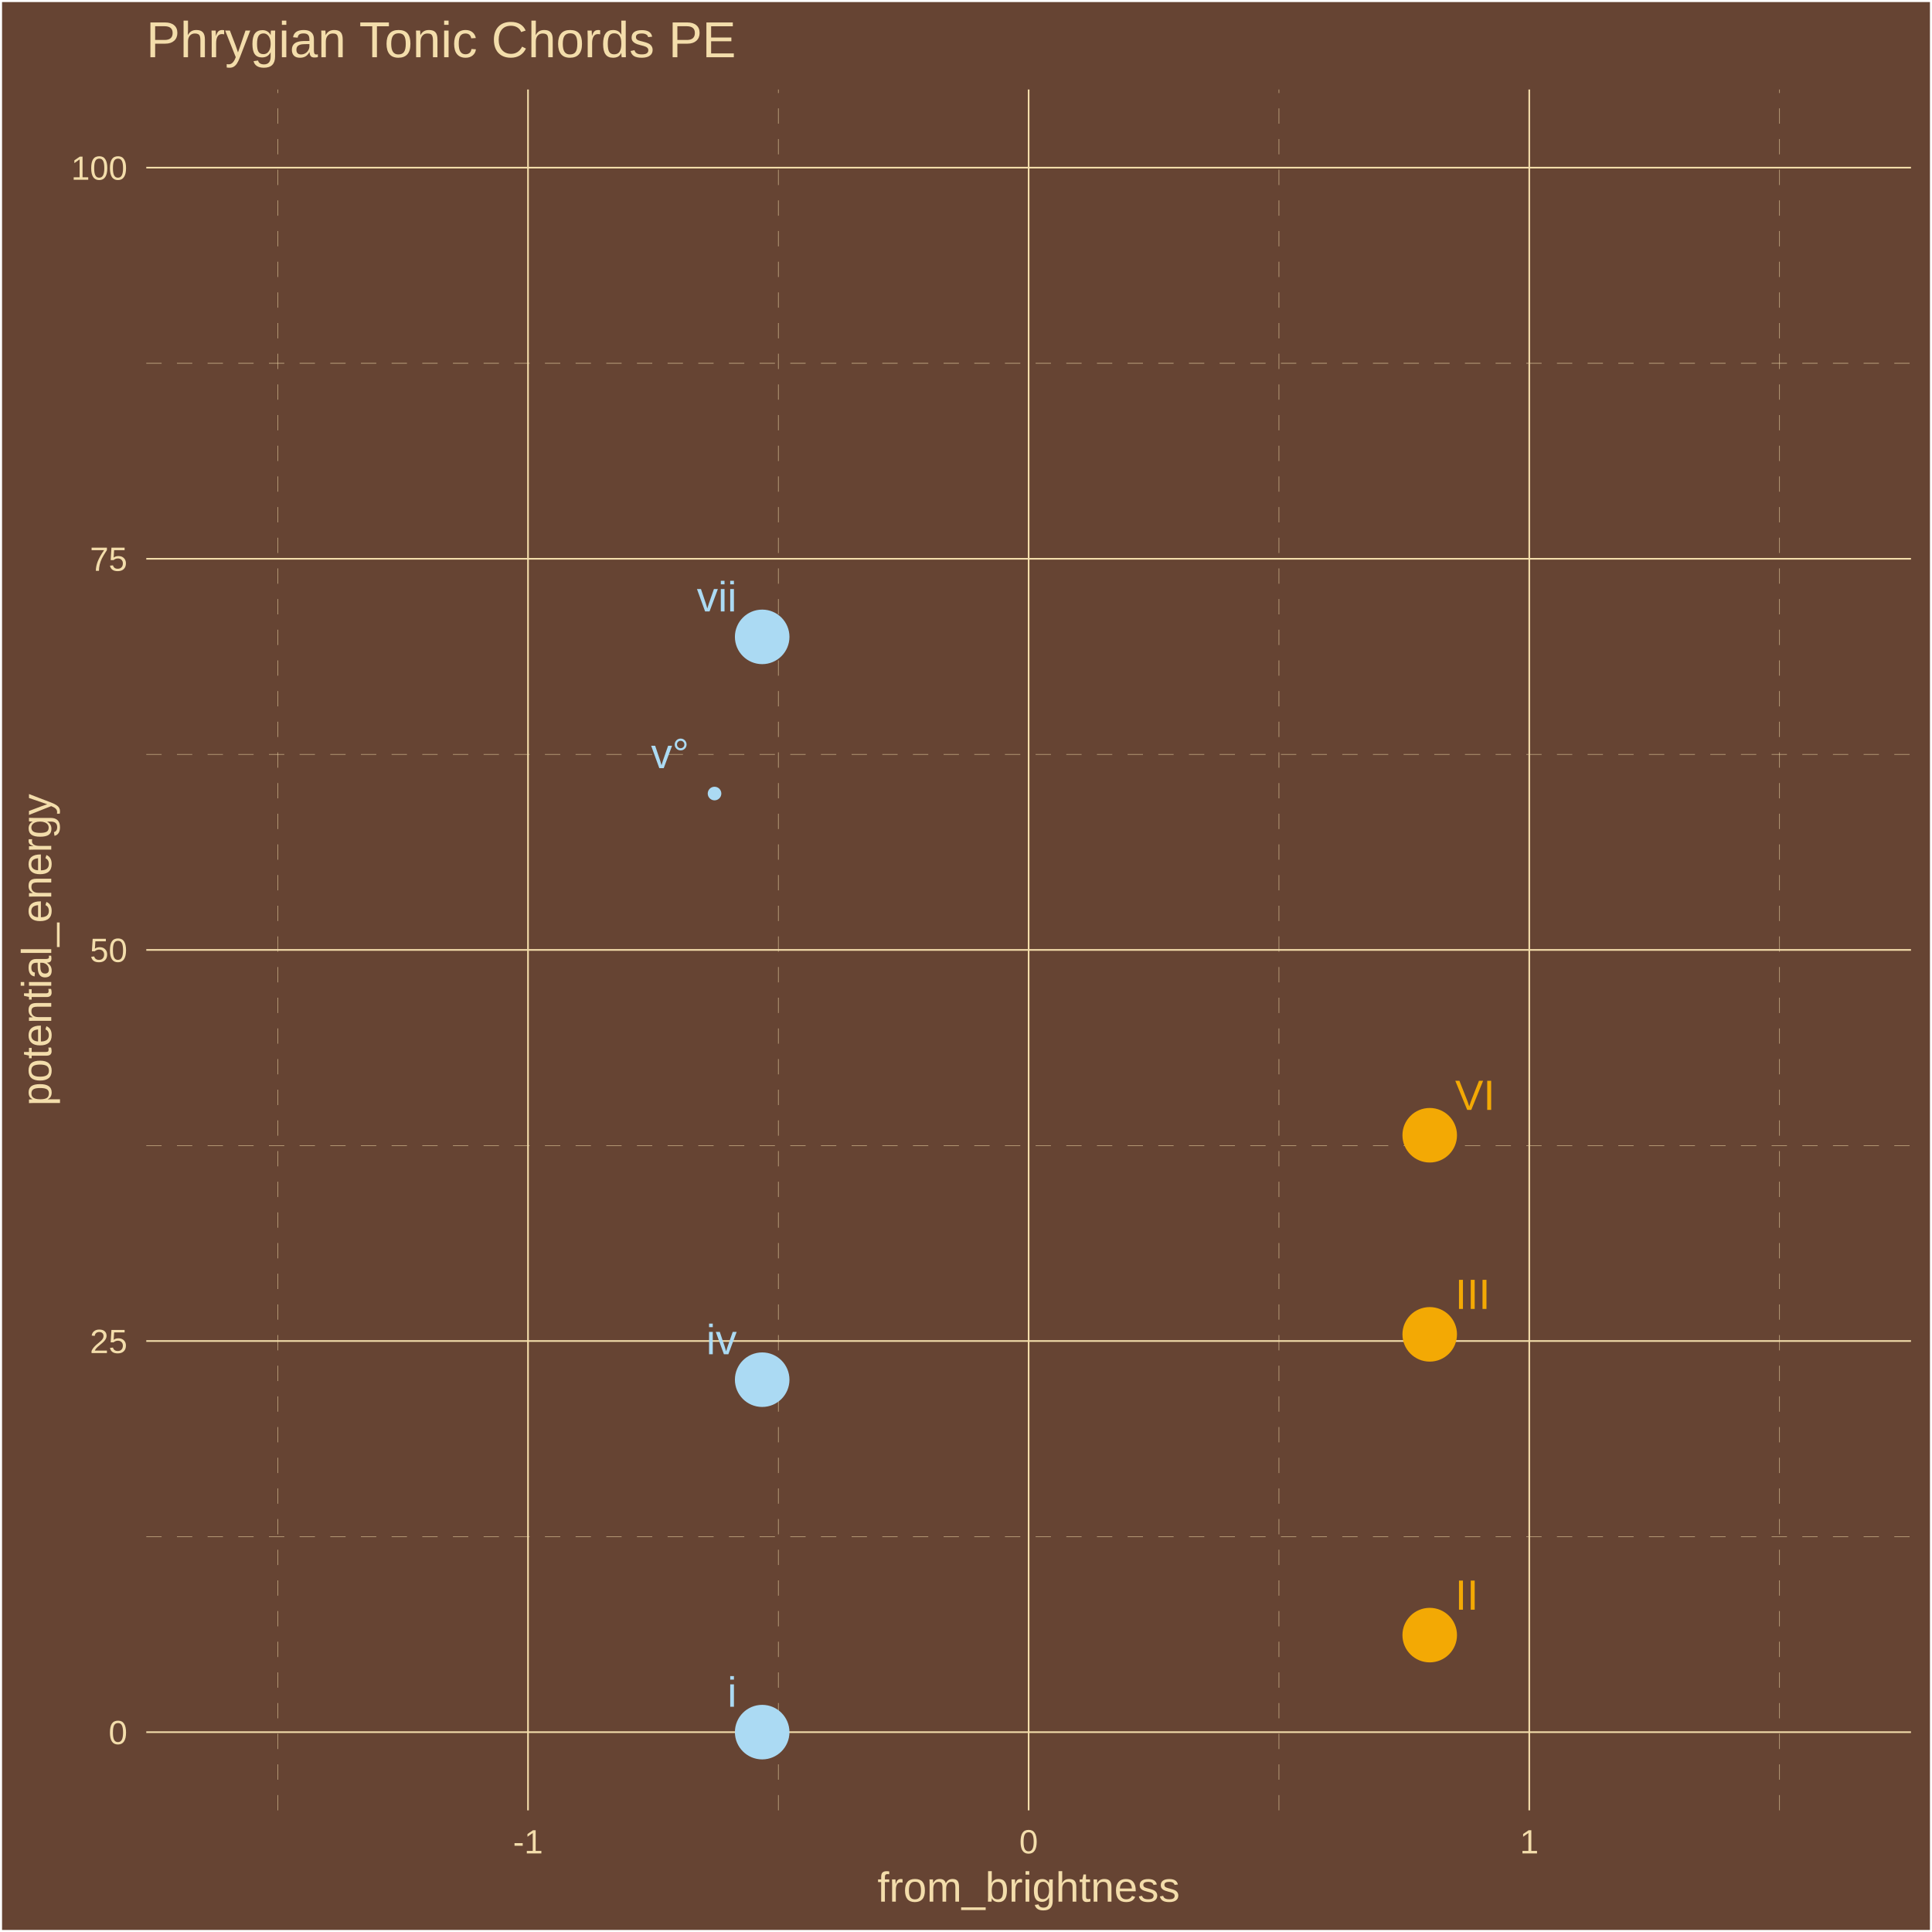
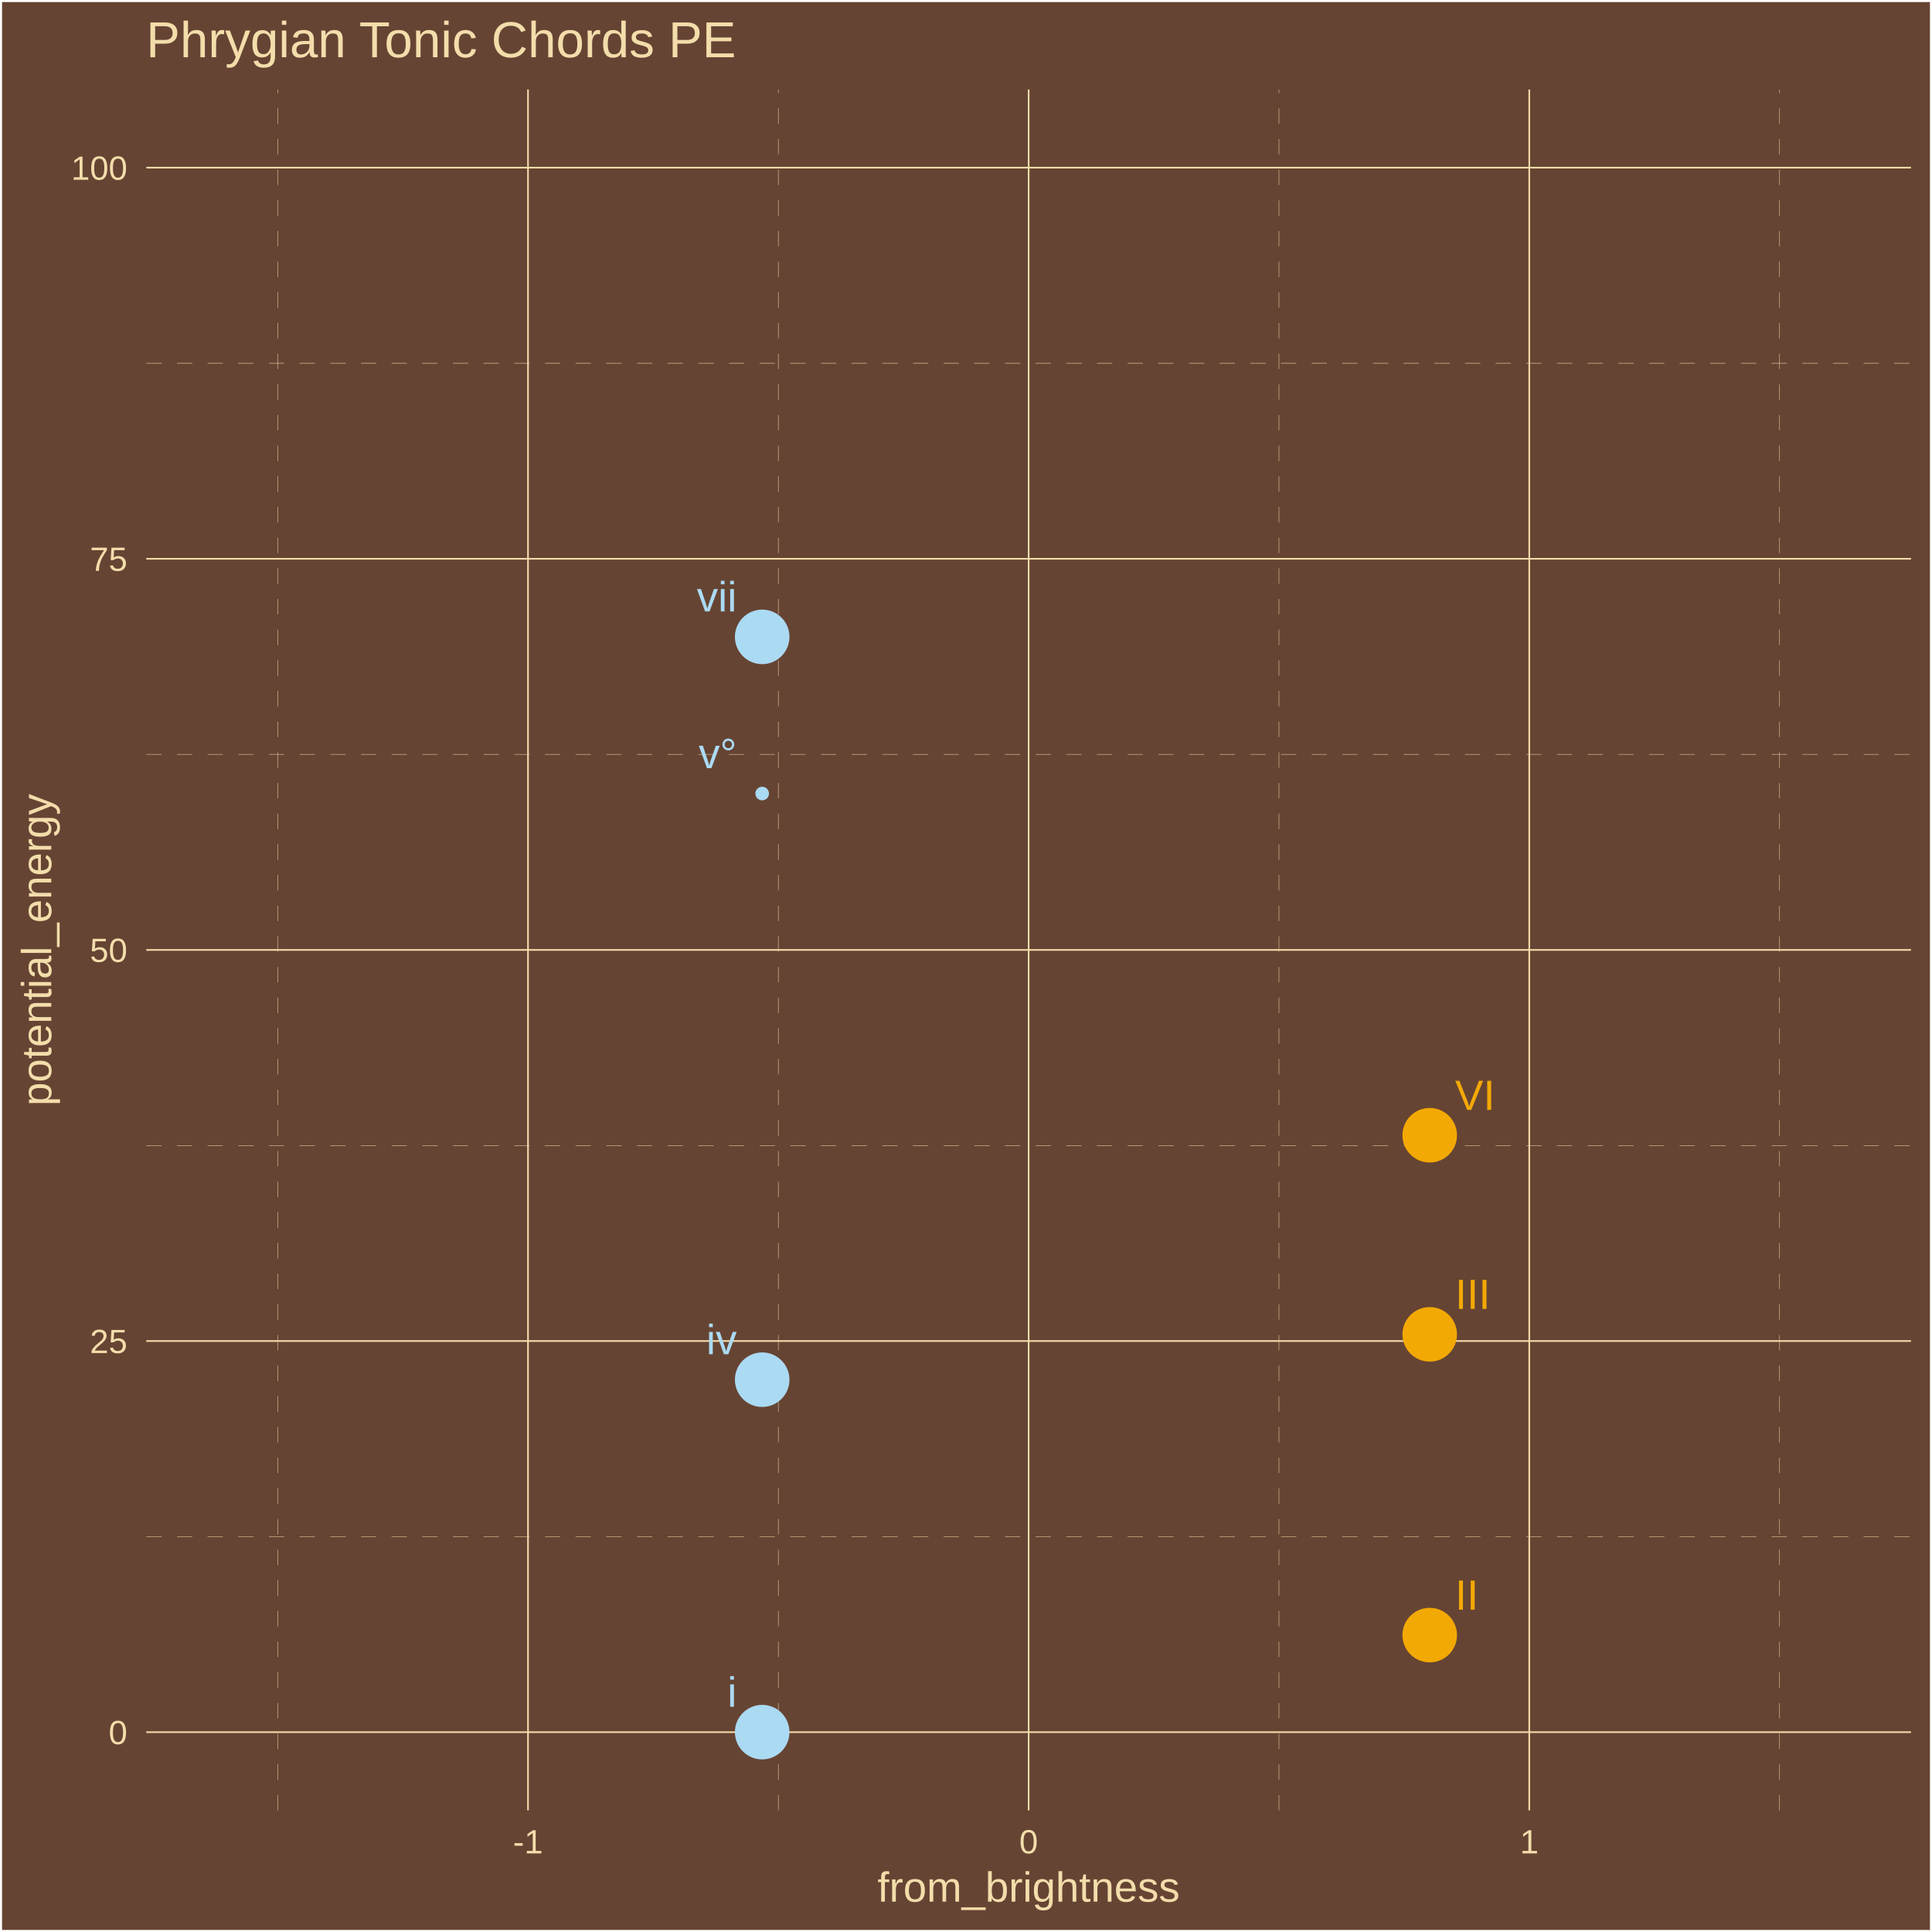
<svg xmlns="http://www.w3.org/2000/svg" class="svglite" width="504.00pt" height="504.00pt" viewBox="0 0 504.00 504.00">
  <defs>
    <style type="text/css">
    .svglite line, .svglite polyline, .svglite polygon, .svglite path, .svglite rect, .svglite circle {
      fill: none;
      stroke: #000000;
      stroke-linecap: round;
      stroke-linejoin: round;
      stroke-miterlimit: 10.00;
    }
    .svglite text {
      white-space: pre;
    }
  </style>
  </defs>
  <rect width="100%" height="100%" style="stroke: none; fill: #664433;" />
  <defs>
    <clipPath id="cpMC4wMHw1MDQuMDB8MC4wMHw1MDQuMDA=">
      <rect x="0.00" y="0.00" width="504.00" height="504.00" />
    </clipPath>
  </defs>
  <g clip-path="url(#cpMC4wMHw1MDQuMDB8MC4wMHw1MDQuMDA=)">
    <rect x="0.00" y="0" width="504.00" height="504.00" style="stroke-width: 1.07; stroke: #FFFFFF; fill: #664433;" />
  </g>
  <defs>
    <clipPath id="cpMzguMTZ8NDk4LjUyfDIzLjM0fDQ3Mi4yNw==">
      <rect x="38.16" y="23.34" width="460.36" height="448.93" />
    </clipPath>
  </defs>
  <g clip-path="url(#cpMzguMTZ8NDk4LjUyfDIzLjM0fDQ3Mi4yNw==)">
    <rect x="38.16" y="23.34" width="460.36" height="448.93" style="stroke-width: 1.07; stroke: none; fill: #664433;" />
    <polyline points="38.16,400.85 498.52,400.85 " style="stroke-width: 0.11; stroke: #F3DDAB; stroke-dasharray: 4.00,4.00; stroke-linecap: butt;" />
    <polyline points="38.16,298.82 498.52,298.82 " style="stroke-width: 0.11; stroke: #F3DDAB; stroke-dasharray: 4.00,4.00; stroke-linecap: butt;" />
    <polyline points="38.16,196.79 498.52,196.79 " style="stroke-width: 0.11; stroke: #F3DDAB; stroke-dasharray: 4.00,4.00; stroke-linecap: butt;" />
    <polyline points="38.16,94.76 498.52,94.76 " style="stroke-width: 0.11; stroke: #F3DDAB; stroke-dasharray: 4.00,4.00; stroke-linecap: butt;" />
    <polyline points="72.44,472.27 72.44,23.34 " style="stroke-width: 0.11; stroke: #F3DDAB; stroke-dasharray: 4.00,4.00; stroke-linecap: butt;" />
    <polyline points="203.04,472.27 203.04,23.34 " style="stroke-width: 0.11; stroke: #F3DDAB; stroke-dasharray: 4.00,4.00; stroke-linecap: butt;" />
    <polyline points="333.64,472.27 333.64,23.34 " style="stroke-width: 0.11; stroke: #F3DDAB; stroke-dasharray: 4.00,4.00; stroke-linecap: butt;" />
    <polyline points="464.24,472.27 464.24,23.34 " style="stroke-width: 0.11; stroke: #F3DDAB; stroke-dasharray: 4.00,4.00; stroke-linecap: butt;" />
    <polyline points="38.16,451.86 498.52,451.86 " style="stroke-width: 0.43; stroke: #F3DDAB; stroke-linecap: butt;" />
    <polyline points="38.16,349.83 498.52,349.83 " style="stroke-width: 0.43; stroke: #F3DDAB; stroke-linecap: butt;" />
    <polyline points="38.16,247.80 498.52,247.80 " style="stroke-width: 0.43; stroke: #F3DDAB; stroke-linecap: butt;" />
    <polyline points="38.16,145.77 498.52,145.77 " style="stroke-width: 0.43; stroke: #F3DDAB; stroke-linecap: butt;" />
    <polyline points="38.16,43.74 498.52,43.74 " style="stroke-width: 0.43; stroke: #F3DDAB; stroke-linecap: butt;" />
    <polyline points="137.74,472.27 137.74,23.34 " style="stroke-width: 0.43; stroke: #F3DDAB; stroke-linecap: butt;" />
    <polyline points="268.34,472.27 268.34,23.34 " style="stroke-width: 0.43; stroke: #F3DDAB; stroke-linecap: butt;" />
    <polyline points="398.94,472.27 398.94,23.34 " style="stroke-width: 0.43; stroke: #F3DDAB; stroke-linecap: butt;" />
    <circle cx="198.83" cy="451.86" r="6.76" style="stroke-width: 0.71; stroke: #ABDAF3; fill: #ABDAF3;" />
    <circle cx="372.97" cy="426.55" r="6.76" style="stroke-width: 0.71; stroke: #F3A904; fill: #F3A904;" />
    <circle cx="372.97" cy="348.09" r="6.76" style="stroke-width: 0.71; stroke: #F3A904; fill: #F3A904;" />
    <circle cx="198.83" cy="359.92" r="6.76" style="stroke-width: 0.71; stroke: #ABDAF3; fill: #ABDAF3;" />
-     <circle cx="186.40" cy="207.01" r="1.42" style="stroke-width: 0.71; stroke: #ABDAF3; fill: #ABDAF3;" />
+     <circle cx="198.83" cy="207.01" r="1.42" style="stroke-width: 0.71; stroke: #ABDAF3; fill: #ABDAF3;" />
    <circle cx="372.97" cy="296.15" r="6.76" style="stroke-width: 0.71; stroke: #F3A904; fill: #F3A904;" />
    <circle cx="198.83" cy="166.14" r="6.76" style="stroke-width: 0.71; stroke: #ABDAF3; fill: #ABDAF3;" />
    <polygon points="184.15,451.86 196.67,451.86 196.59,451.86 196.94,451.84 197.28,451.77 197.60,451.65 197.90,451.48 198.17,451.26 198.40,451.00 198.59,450.70 198.72,450.38 198.81,450.05 198.83,449.70 198.83,449.70 198.83,431.71 198.83,431.71 198.81,431.36 198.72,431.02 198.59,430.70 198.40,430.41 198.17,430.15 197.90,429.93 197.60,429.76 197.28,429.63 196.94,429.56 196.67,429.55 184.15,429.55 184.41,429.56 184.06,429.55 183.71,429.59 183.38,429.69 183.07,429.84 182.78,430.03 182.53,430.28 182.32,430.55 182.16,430.86 182.05,431.19 181.99,431.53 181.99,431.71 181.99,449.70 181.99,449.53 181.99,449.87 182.05,450.22 182.16,450.55 182.32,450.85 182.53,451.13 182.78,451.37 183.07,451.57 183.38,451.72 183.71,451.82 184.06,451.86 " style="stroke-width: nan; stroke: none;" />
    <text x="192.21" y="445.24" text-anchor="end" style="font-size: 11.04px;fill: #ABDAF3; font-family: &quot;Arial&quot;;" textLength="2.45px" lengthAdjust="spacingAndGlyphs">i</text>
    <polygon points="375.13,426.55 391.34,426.55 391.26,426.54 391.60,426.53 391.94,426.46 392.27,426.34 392.57,426.16 392.84,425.94 393.07,425.68 393.26,425.39 393.39,425.07 393.48,424.73 393.50,424.39 393.50,424.39 393.50,406.39 393.50,406.39 393.48,406.05 393.39,405.71 393.26,405.39 393.07,405.10 392.84,404.83 392.57,404.62 392.27,404.44 391.94,404.32 391.60,404.25 391.34,404.23 375.13,404.23 375.39,404.25 375.04,404.23 374.70,404.28 374.36,404.37 374.05,404.52 373.76,404.72 373.51,404.96 373.30,405.24 373.14,405.55 373.03,405.88 372.98,406.22 372.97,406.39 372.97,424.39 372.98,424.21 372.98,424.56 373.03,424.90 373.14,425.23 373.30,425.54 373.51,425.82 373.76,426.06 374.05,426.26 374.36,426.41 374.70,426.50 375.04,426.54 " style="stroke-width: nan; stroke: none;" />
    <text x="379.59" y="419.92" style="font-size: 11.04px;fill: #F3A904; font-family: &quot;Arial&quot;;" textLength="6.13px" lengthAdjust="spacingAndGlyphs">II</text>
    <polygon points="375.13,348.09 394.41,348.09 394.32,348.09 394.67,348.07 395.01,348.00 395.34,347.88 395.64,347.71 395.91,347.49 396.14,347.23 396.32,346.93 396.46,346.61 396.54,346.27 396.57,345.93 396.57,345.93 396.57,327.94 396.57,327.94 396.54,327.59 396.46,327.25 396.32,326.93 396.14,326.64 395.91,326.38 395.64,326.16 395.34,325.98 395.01,325.86 394.67,325.79 394.41,325.78 375.13,325.78 375.39,325.79 375.04,325.78 374.70,325.82 374.36,325.92 374.05,326.06 373.76,326.26 373.51,326.50 373.30,326.78 373.14,327.09 373.03,327.42 372.98,327.76 372.97,327.94 372.97,345.93 372.98,345.75 372.98,346.10 373.03,346.45 373.14,346.78 373.30,347.08 373.51,347.36 373.76,347.60 374.05,347.80 374.36,347.95 374.70,348.04 375.04,348.09 " style="stroke-width: nan; stroke: none;" />
    <text x="379.59" y="341.46" style="font-size: 11.04px;fill: #F3A904; font-family: &quot;Arial&quot;;" textLength="9.20px" lengthAdjust="spacingAndGlyphs">III</text>
    <polygon points="178.63,359.92 196.67,359.92 196.59,359.91 196.94,359.90 197.28,359.83 197.60,359.71 197.90,359.53 198.17,359.31 198.40,359.05 198.59,358.76 198.72,358.44 198.81,358.10 198.83,357.76 198.83,357.76 198.83,339.76 198.83,339.76 198.81,339.42 198.72,339.08 198.59,338.76 198.40,338.47 198.17,338.21 197.90,337.99 197.60,337.81 197.28,337.69 196.94,337.62 196.67,337.60 178.63,337.60 178.89,337.62 178.54,337.60 178.20,337.65 177.87,337.74 177.55,337.89 177.27,338.09 177.01,338.33 176.81,338.61 176.64,338.92 176.53,339.25 176.48,339.59 176.47,339.76 176.47,357.76 176.48,357.58 176.48,357.93 176.53,358.27 176.64,358.60 176.81,358.91 177.01,359.19 177.27,359.43 177.55,359.63 177.87,359.78 178.20,359.87 178.54,359.91 " style="stroke-width: nan; stroke: none;" />
    <text x="192.21" y="353.29" text-anchor="end" style="font-size: 11.04px;fill: #ABDAF3; font-family: &quot;Arial&quot;;" textLength="7.96px" lengthAdjust="spacingAndGlyphs">iv</text>
-     <polygon points="164.23,207.01 184.24,207.01 184.15,207.01 184.50,207.00 184.84,206.93 185.16,206.80 185.46,206.63 185.73,206.41 185.96,206.15 186.15,205.86 186.29,205.54 186.37,205.20 186.40,204.85 186.40,204.85 186.40,186.86 186.40,186.86 186.37,186.51 186.29,186.18 186.15,185.86 185.96,185.56 185.73,185.30 185.46,185.08 185.16,184.91 184.84,184.79 184.50,184.72 184.24,184.70 164.23,184.70 164.49,184.72 164.14,184.70 163.80,184.74 163.46,184.84 163.15,184.99 162.86,185.19 162.61,185.43 162.40,185.71 162.24,186.01 162.13,186.34 162.07,186.69 162.07,186.86 162.07,204.85 162.07,204.68 162.07,205.03 162.13,205.37 162.24,205.70 162.40,206.01 162.61,206.29 162.86,206.53 163.15,206.72 163.46,206.87 163.80,206.97 164.14,207.01 " style="stroke-width: nan; stroke: none;" />
-     <text x="179.77" y="200.39" text-anchor="end" style="font-size: 11.04px;fill: #ABDAF3; font-family: &quot;Arial&quot;;" textLength="9.93px" lengthAdjust="spacingAndGlyphs">v°</text>
+     <polygon points="176.67,207.01 196.67,207.01 196.59,207.01 196.94,207.00 197.28,206.93 197.60,206.80 197.90,206.63 198.17,206.41 198.40,206.15 198.59,205.86 198.72,205.54 198.81,205.20 198.83,204.85 198.83,204.85 198.83,186.86 198.83,186.86 198.81,186.51 198.72,186.18 198.59,185.86 198.40,185.56 198.17,185.30 197.90,185.08 197.60,184.91 197.28,184.79 196.94,184.72 196.67,184.70 176.67,184.70 176.93,184.72 176.58,184.70 176.23,184.74 175.90,184.84 175.59,184.99 175.30,185.19 175.05,185.43 174.84,185.71 174.68,186.01 174.57,186.34 174.51,186.69 174.51,186.86 174.51,204.85 174.51,204.68 174.51,205.03 174.57,205.37 174.68,205.70 174.84,206.01 175.05,206.29 175.30,206.53 175.59,206.72 175.90,206.87 176.23,206.97 176.58,207.01 " style="stroke-width: nan; stroke: none;" />
+     <text x="192.21" y="200.39" text-anchor="end" style="font-size: 11.04px;fill: #ABDAF3; font-family: &quot;Arial&quot;;" textLength="9.93px" lengthAdjust="spacingAndGlyphs">v°</text>
    <polygon points="375.13,296.15 395.63,296.15 395.55,296.15 395.89,296.14 396.24,296.07 396.56,295.94 396.86,295.77 397.13,295.55 397.36,295.29 397.55,295.00 397.68,294.68 397.77,294.34 397.79,293.99 397.79,293.99 397.79,276.00 397.79,276.00 397.77,275.65 397.68,275.32 397.55,275.00 397.36,274.70 397.13,274.44 396.86,274.22 396.56,274.05 396.24,273.93 395.89,273.86 395.63,273.84 375.13,273.84 375.39,273.86 375.04,273.84 374.70,273.88 374.36,273.98 374.05,274.13 373.76,274.33 373.51,274.57 373.30,274.85 373.14,275.15 373.03,275.48 372.98,275.83 372.97,276.00 372.97,293.99 372.98,293.82 372.98,294.17 373.03,294.51 373.14,294.84 373.30,295.15 373.51,295.43 373.76,295.67 374.05,295.86 374.36,296.01 374.70,296.11 375.04,296.15 " style="stroke-width: nan; stroke: none;" />
    <text x="379.59" y="289.53" style="font-size: 11.04px;fill: #F3A904; font-family: &quot;Arial&quot;;" textLength="10.43px" lengthAdjust="spacingAndGlyphs">VI</text>
    <polygon points="176.18,166.14 196.67,166.14 196.59,166.14 196.94,166.12 197.28,166.05 197.60,165.93 197.90,165.76 198.17,165.54 198.40,165.27 198.59,164.98 198.72,164.66 198.81,164.32 198.83,163.98 198.83,163.98 198.83,145.98 198.83,145.98 198.81,145.64 198.72,145.30 198.59,144.98 198.40,144.69 198.17,144.43 197.90,144.21 197.60,144.03 197.28,143.91 196.94,143.84 196.67,143.82 176.18,143.82 176.44,143.84 176.10,143.83 175.75,143.87 175.42,143.96 175.10,144.11 174.82,144.31 174.57,144.55 174.36,144.83 174.20,145.14 174.09,145.47 174.03,145.81 174.02,145.98 174.02,163.98 174.03,163.80 174.03,164.15 174.09,164.49 174.20,164.82 174.36,165.13 174.57,165.41 174.82,165.65 175.10,165.85 175.42,166.00 175.75,166.09 176.10,166.14 " style="stroke-width: nan; stroke: none;" />
    <text x="192.21" y="159.51" text-anchor="end" style="font-size: 11.04px;fill: #ABDAF3; font-family: &quot;Arial&quot;;" textLength="10.41px" lengthAdjust="spacingAndGlyphs">vii</text>
  </g>
  <g clip-path="url(#cpMC4wMHw1MDQuMDB8MC4wMHw1MDQuMDA=)">
    <text x="33.23" y="455.01" text-anchor="end" style="font-size: 8.80px;fill: #F3DDAB; font-family: &quot;Arial&quot;;" textLength="4.90px" lengthAdjust="spacingAndGlyphs">0</text>
    <text x="33.23" y="352.98" text-anchor="end" style="font-size: 8.80px;fill: #F3DDAB; font-family: &quot;Arial&quot;;" textLength="9.79px" lengthAdjust="spacingAndGlyphs">25</text>
    <text x="33.23" y="250.95" text-anchor="end" style="font-size: 8.80px;fill: #F3DDAB; font-family: &quot;Arial&quot;;" textLength="9.79px" lengthAdjust="spacingAndGlyphs">50</text>
    <text x="33.23" y="148.92" text-anchor="end" style="font-size: 8.80px;fill: #F3DDAB; font-family: &quot;Arial&quot;;" textLength="9.79px" lengthAdjust="spacingAndGlyphs">75</text>
    <text x="33.23" y="46.90" text-anchor="end" style="font-size: 8.80px;fill: #F3DDAB; font-family: &quot;Arial&quot;;" textLength="14.69px" lengthAdjust="spacingAndGlyphs">100</text>
    <text x="137.74" y="483.50" text-anchor="middle" style="font-size: 8.80px;fill: #F3DDAB; font-family: &quot;Arial&quot;;" textLength="7.83px" lengthAdjust="spacingAndGlyphs">-1</text>
    <text x="268.34" y="483.50" text-anchor="middle" style="font-size: 8.80px;fill: #F3DDAB; font-family: &quot;Arial&quot;;" textLength="4.90px" lengthAdjust="spacingAndGlyphs">0</text>
    <text x="398.94" y="483.50" text-anchor="middle" style="font-size: 8.80px;fill: #F3DDAB; font-family: &quot;Arial&quot;;" textLength="4.90px" lengthAdjust="spacingAndGlyphs">1</text>
    <text x="268.34" y="496.09" text-anchor="middle" style="font-size: 11.00px;fill: #F3DDAB; font-family: &quot;Arial&quot;;" textLength="78.88px" lengthAdjust="spacingAndGlyphs">from_brightness</text>
    <text transform="translate(13.37,247.80) rotate(-90)" text-anchor="middle" style="font-size: 11.00px;fill: #F3DDAB; font-family: &quot;Arial&quot;;" textLength="81.35px" lengthAdjust="spacingAndGlyphs">potential_energy</text>
    <text x="38.16" y="14.94" style="font-size: 13.20px;fill: #F3DDAB; font-family: &quot;Arial&quot;;" textLength="155.43px" lengthAdjust="spacingAndGlyphs">Phrygian Tonic Chords PE</text>
  </g>
</svg>
